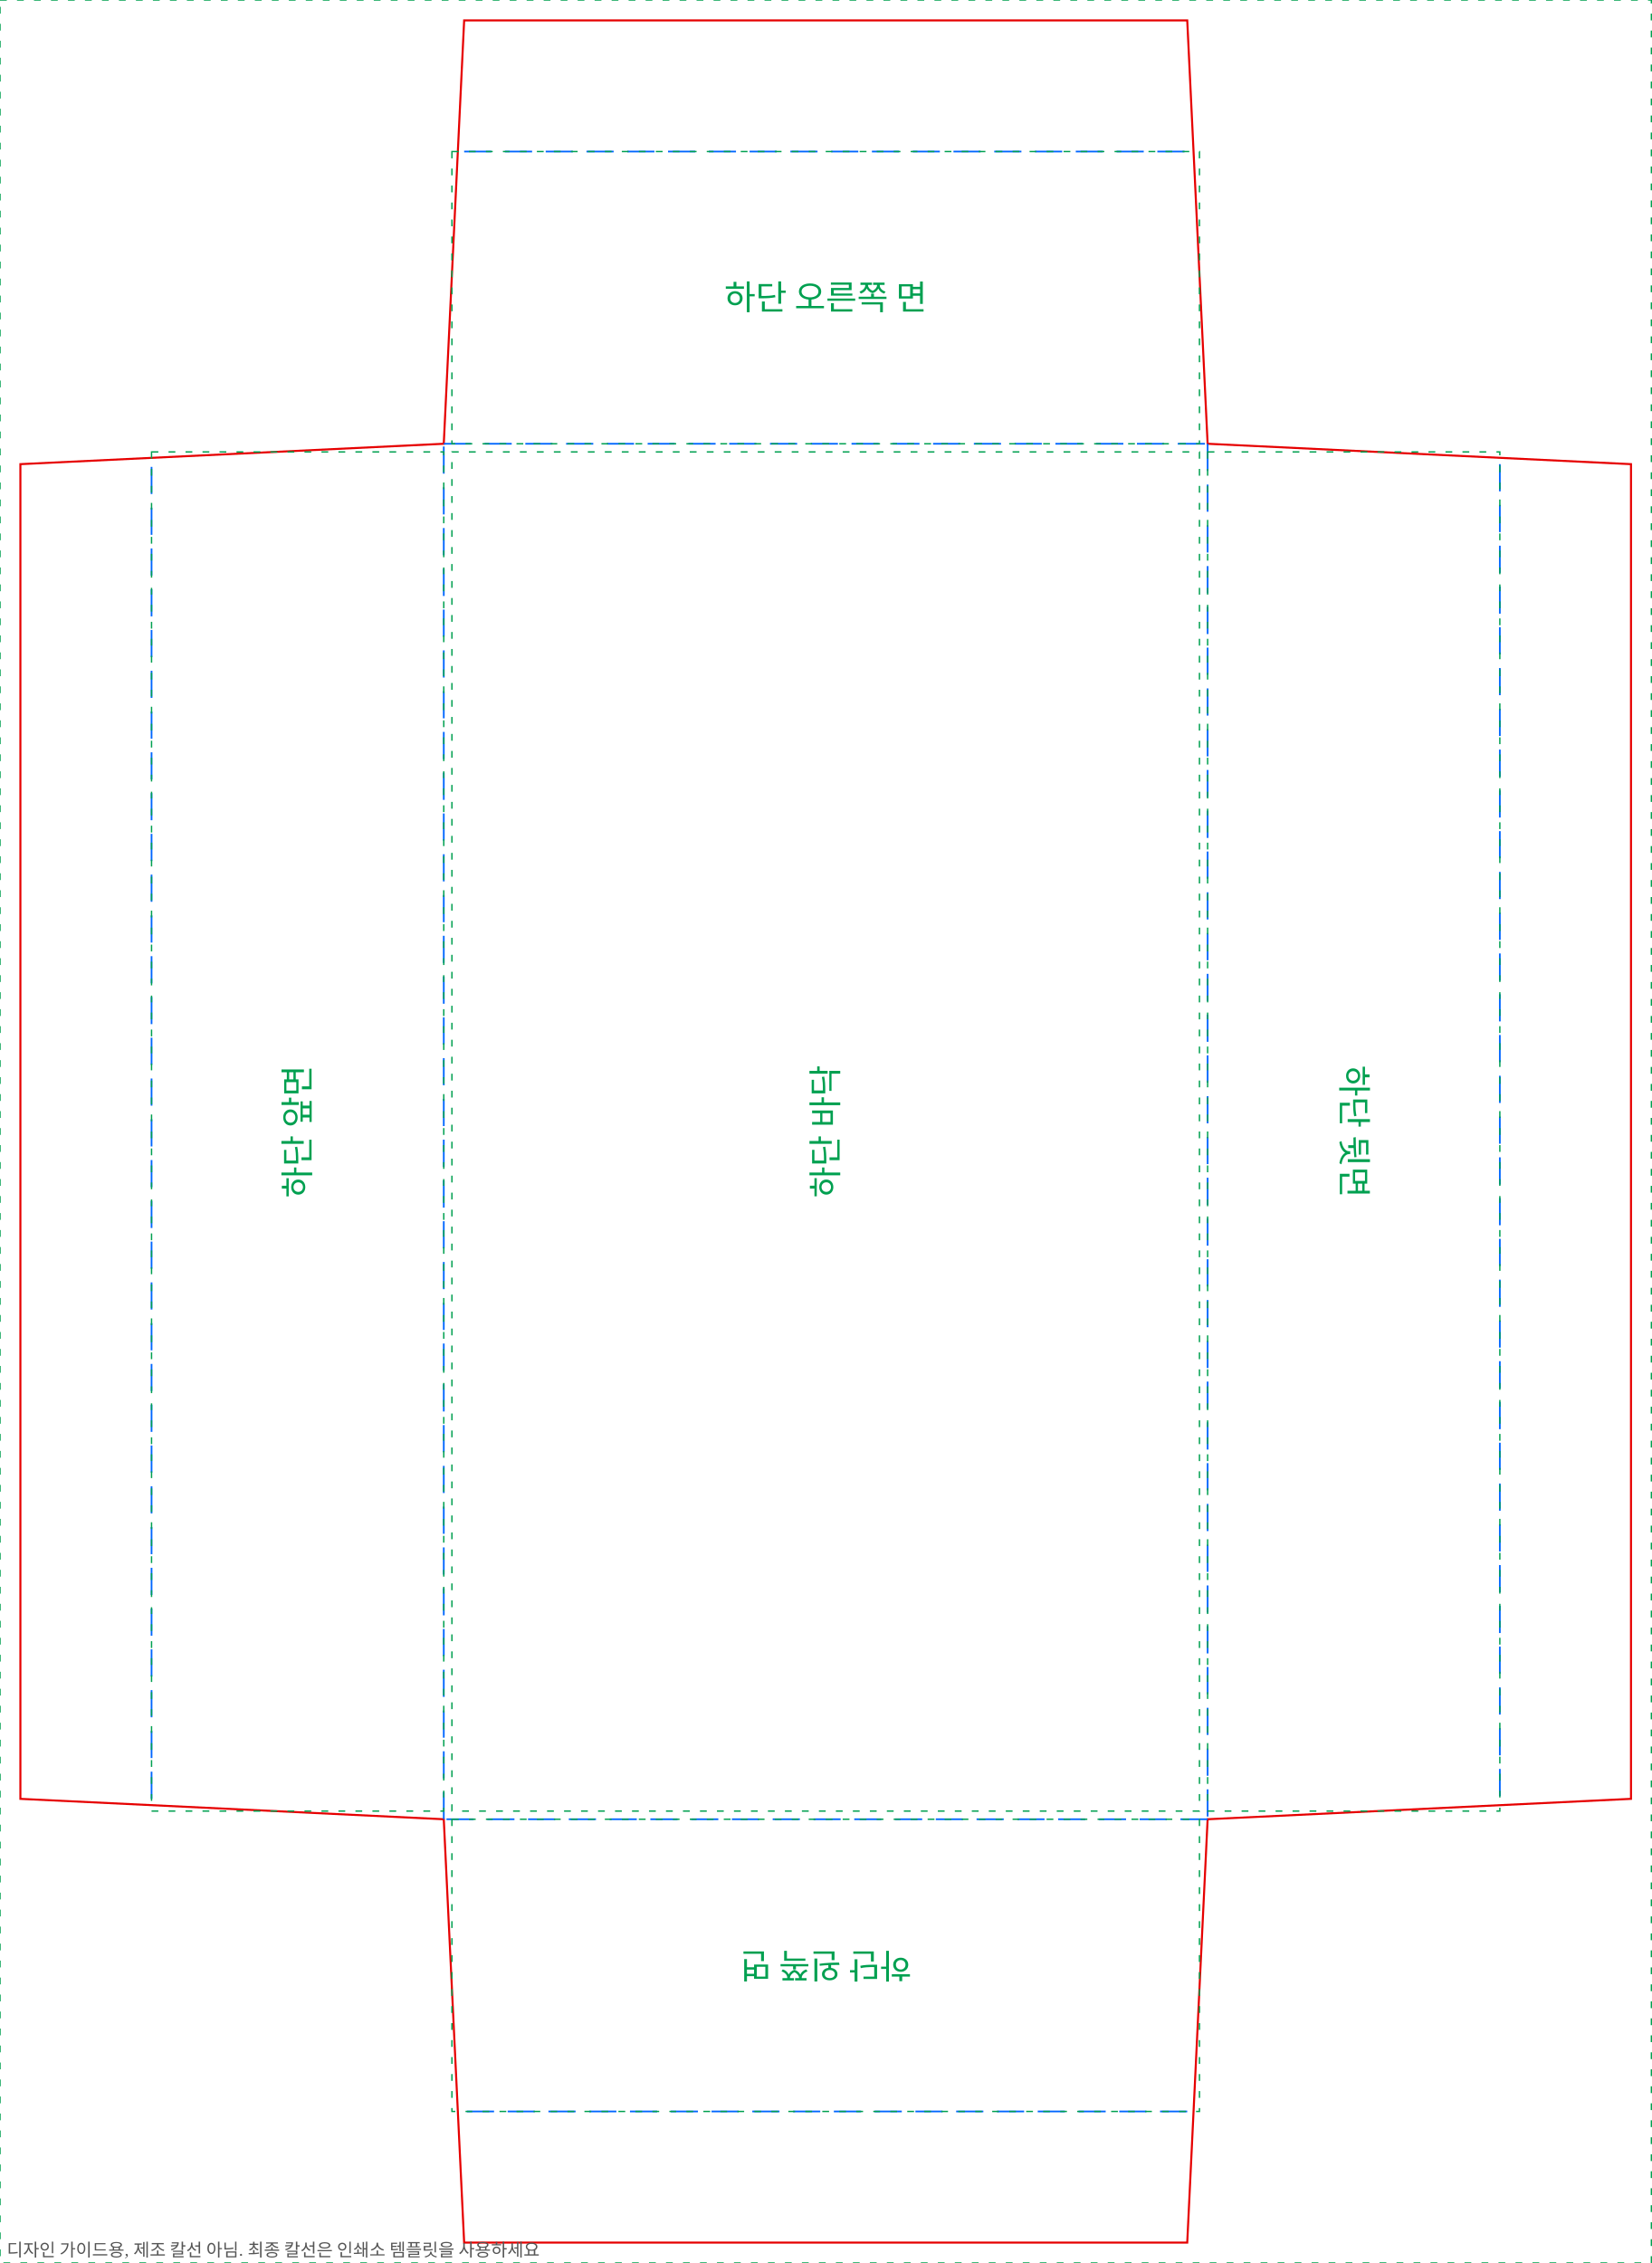
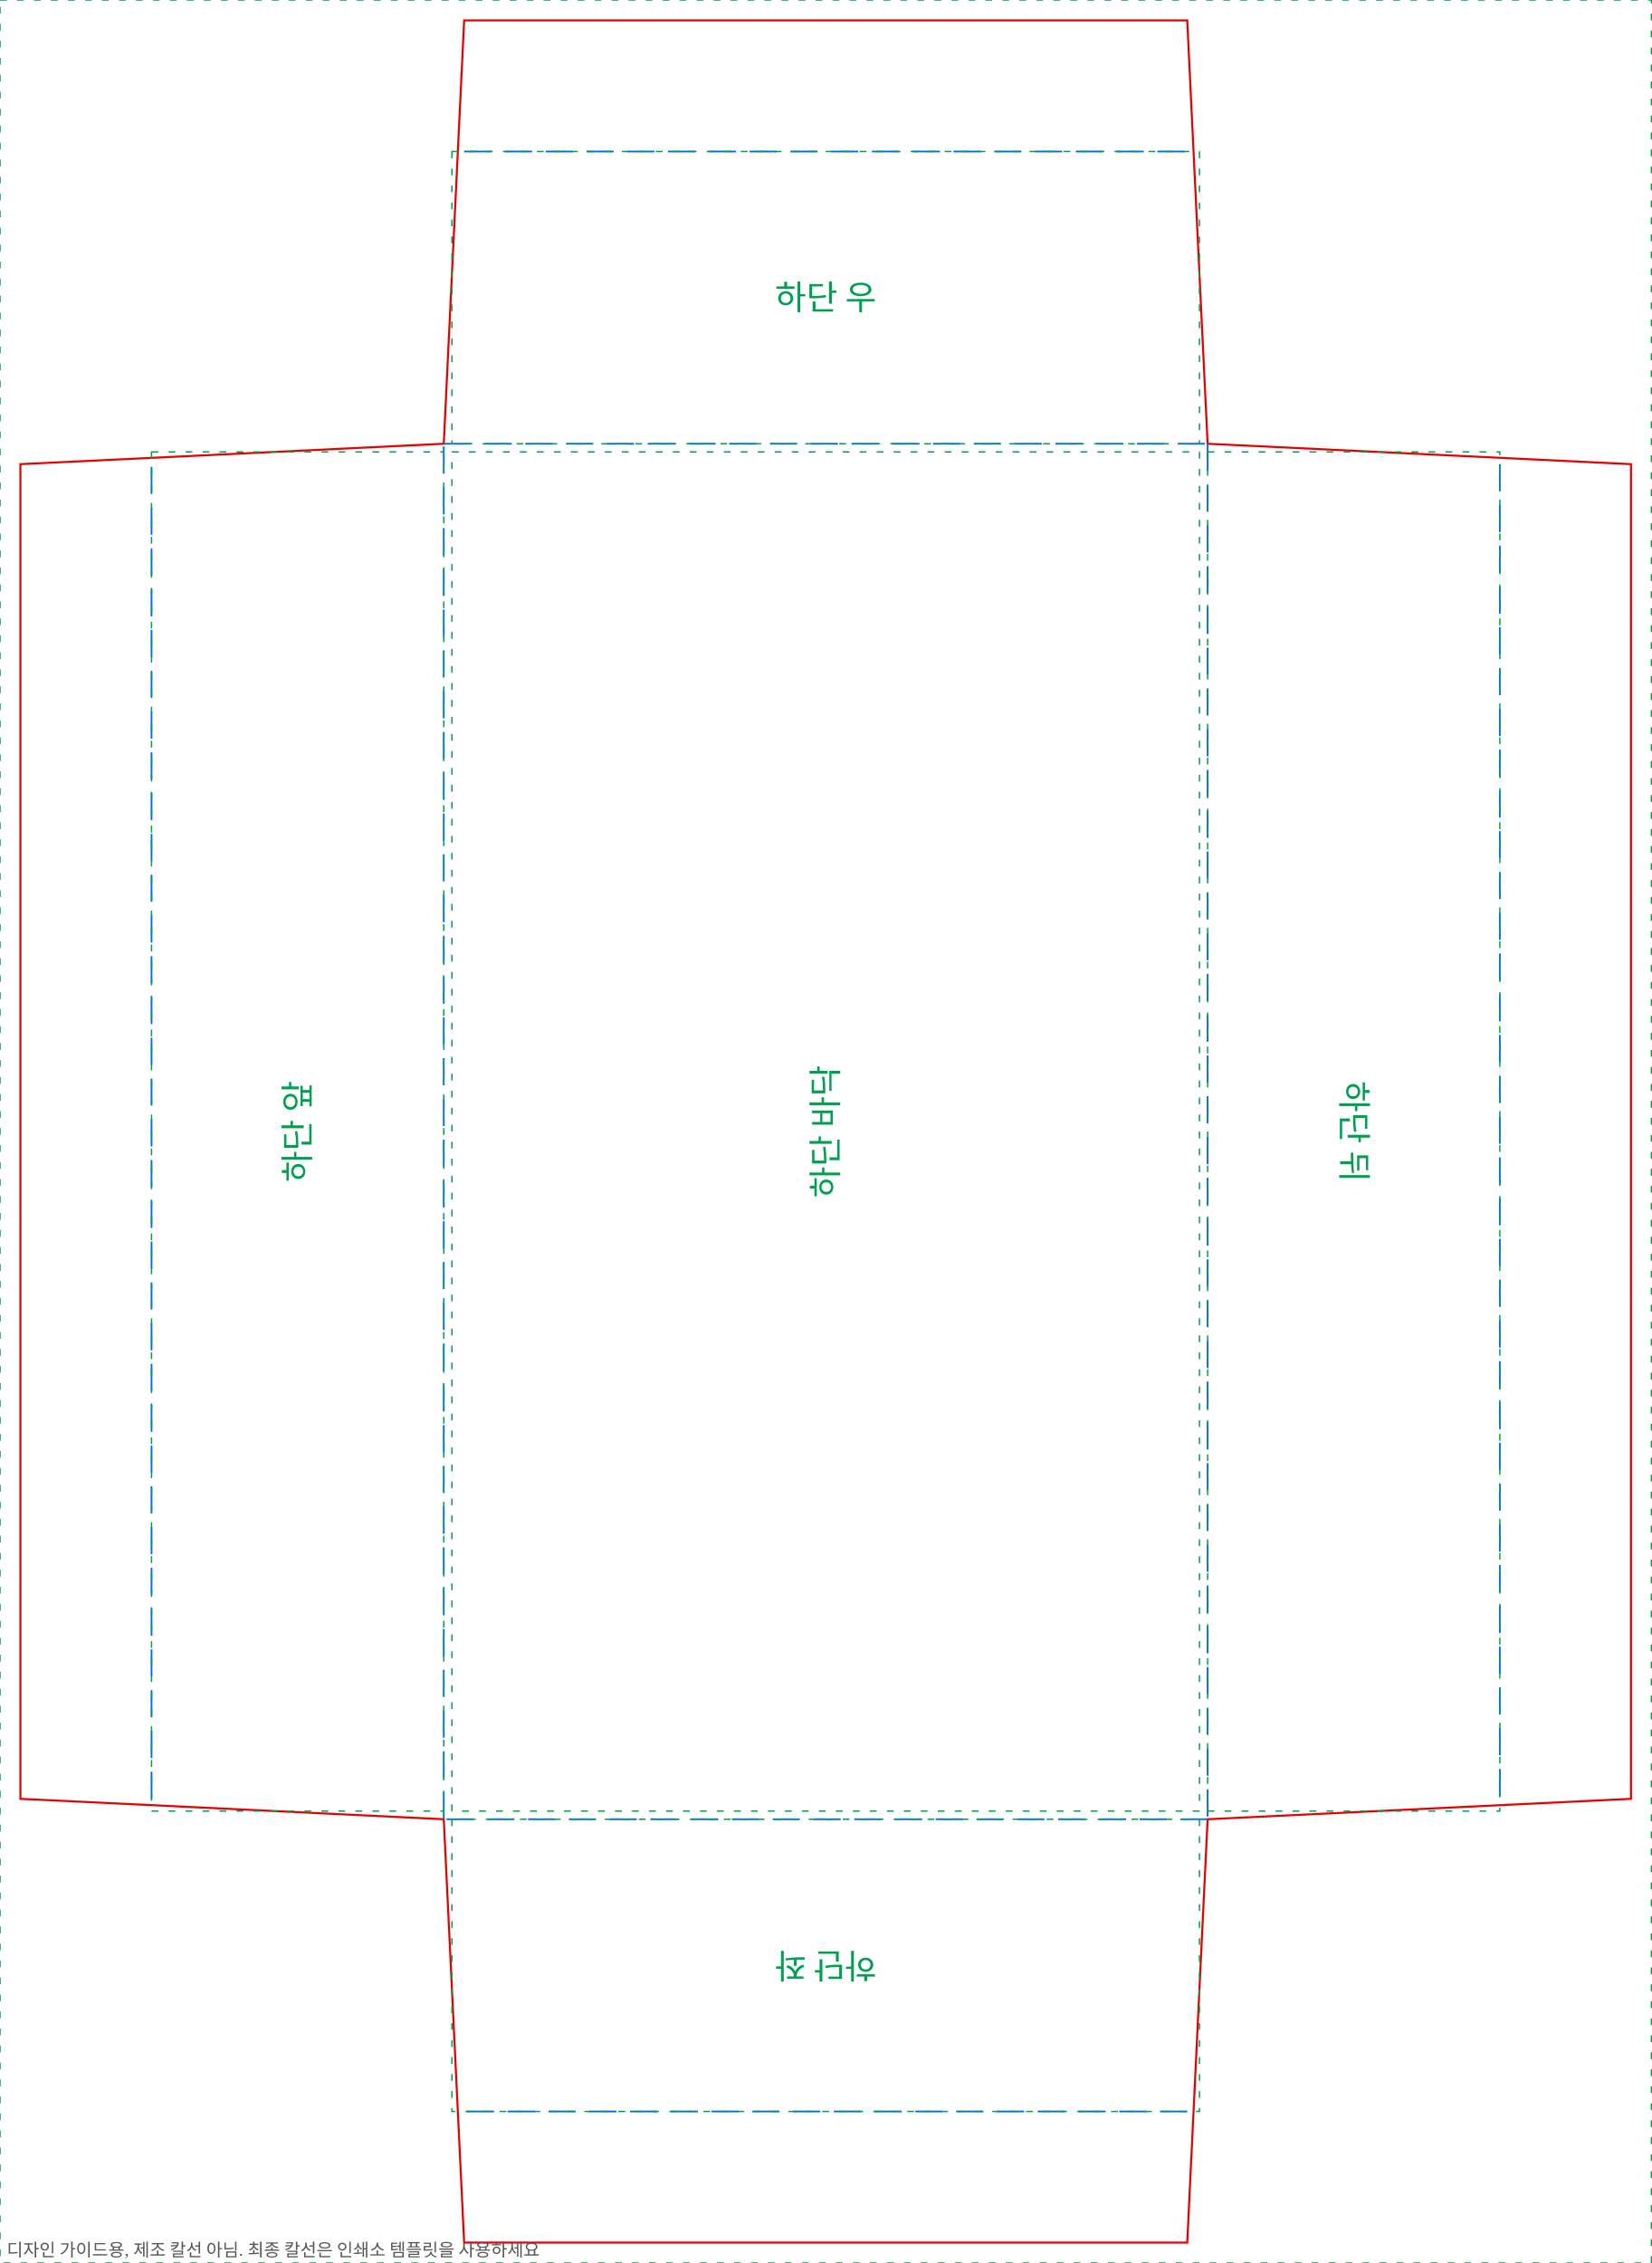
<svg xmlns="http://www.w3.org/2000/svg" width="243mm" height="333mm" viewBox="-3 -3 243 333" data-kind="base" data-cut-width-mm="237" data-cut-height-mm="327" data-bleed-mm="3">
  <g id="재단선">
    <polygon points="62.3,62.3 65.3,0 171.7,0 174.7,62.3 237,65.3 237,261.7 174.7,264.7 171.7,327 65.3,327 62.3,264.7 0,261.7 0,65.3" stroke="#e60000" stroke-width="0.3" fill="none" stroke-linejoin="miter" />
  </g>
  <g id="접는선">
    <line x1="62.3" y1="62.3" x2="174.7" y2="62.3" stroke="#0066ff" stroke-width="0.25" stroke-dasharray="4 2" fill="none" />
    <line x1="174.7" y1="62.3" x2="174.7" y2="264.7" stroke="#0066ff" stroke-width="0.25" stroke-dasharray="4 2" fill="none" />
    <line x1="174.7" y1="264.7" x2="62.3" y2="264.7" stroke="#0066ff" stroke-width="0.25" stroke-dasharray="4 2" fill="none" />
    <line x1="62.3" y1="264.7" x2="62.3" y2="62.3" stroke="#0066ff" stroke-width="0.25" stroke-dasharray="4 2" fill="none" />
    <line x1="65.3" y1="19.3" x2="171.7" y2="19.3" stroke="#0066ff" stroke-width="0.25" stroke-dasharray="4 2" fill="none" />
    <line x1="217.7" y1="65.3" x2="217.7" y2="261.7" stroke="#0066ff" stroke-width="0.25" stroke-dasharray="4 2" fill="none" />
    <line x1="171.7" y1="307.7" x2="65.3" y2="307.7" stroke="#0066ff" stroke-width="0.25" stroke-dasharray="4 2" fill="none" />
    <line x1="19.3" y1="261.7" x2="19.3" y2="65.3" stroke="#0066ff" stroke-width="0.25" stroke-dasharray="4 2" fill="none" />
  </g>
  <g id="안내선">
    <rect x="-3" y="-3" width="243" height="333" stroke="#00a050" stroke-width="0.2" stroke-dasharray="1 1.5" fill="none" />
    <rect x="63.5" y="63.5" width="110" height="200" stroke="#00a050" stroke-width="0.2" stroke-dasharray="1 1.5" fill="none" />
    <rect x="19.3" y="63.5" width="43" height="200" stroke="#00a050" stroke-width="0.2" stroke-dasharray="1 1.5" fill="none" />
    <rect x="174.7" y="63.5" width="43" height="200" stroke="#00a050" stroke-width="0.2" stroke-dasharray="1 1.5" fill="none" />
    <rect x="63.5" y="19.3" width="110" height="43" stroke="#00a050" stroke-width="0.2" stroke-dasharray="1 1.5" fill="none" />
    <rect x="63.5" y="264.7" width="110" height="43" stroke="#00a050" stroke-width="0.2" stroke-dasharray="1 1.5" fill="none" />
    <text x="118.5" y="163.5" font-size="5" fill="#00a050" text-anchor="middle" dominant-baseline="middle" transform="rotate(270 118.5 163.5)">하단 바닥</text>
-     <text x="40.8" y="163.5" font-size="5" fill="#00a050" text-anchor="middle" dominant-baseline="middle" transform="rotate(270 40.8 163.5)">하단 앞면</text>
-     <text x="196.2" y="163.5" font-size="5" fill="#00a050" text-anchor="middle" dominant-baseline="middle" transform="rotate(90 196.2 163.5)">하단 뒷면</text>
-     <text x="118.5" y="40.8" font-size="5" fill="#00a050" text-anchor="middle" dominant-baseline="middle" transform="rotate(0 118.5 40.8)">하단 오른쪽 면</text>
-     <text x="118.5" y="286.2" font-size="5" fill="#00a050" text-anchor="middle" dominant-baseline="middle" transform="rotate(180 118.5 286.2)">하단 왼쪽 면</text>
+     <text x="40.8" y="163.5" font-size="5" fill="#00a050" text-anchor="middle" dominant-baseline="middle" transform="rotate(270 40.8 163.5)">하단 앞</text>
+     <text x="196.2" y="163.5" font-size="5" fill="#00a050" text-anchor="middle" dominant-baseline="middle" transform="rotate(90 196.2 163.5)">하단 뒤</text>
+     <text x="118.5" y="40.8" font-size="5" fill="#00a050" text-anchor="middle" dominant-baseline="middle" transform="rotate(0 118.5 40.8)">하단 우</text>
+     <text x="118.5" y="286.2" font-size="5" fill="#00a050" text-anchor="middle" dominant-baseline="middle" transform="rotate(180 118.5 286.2)">하단 좌</text>
    <text x="-2" y="329" font-size="2.6" fill="#555">디자인 가이드용, 제조 칼선 아님. 최종 칼선은 인쇄소 템플릿을 사용하세요</text>
  </g>
</svg>
